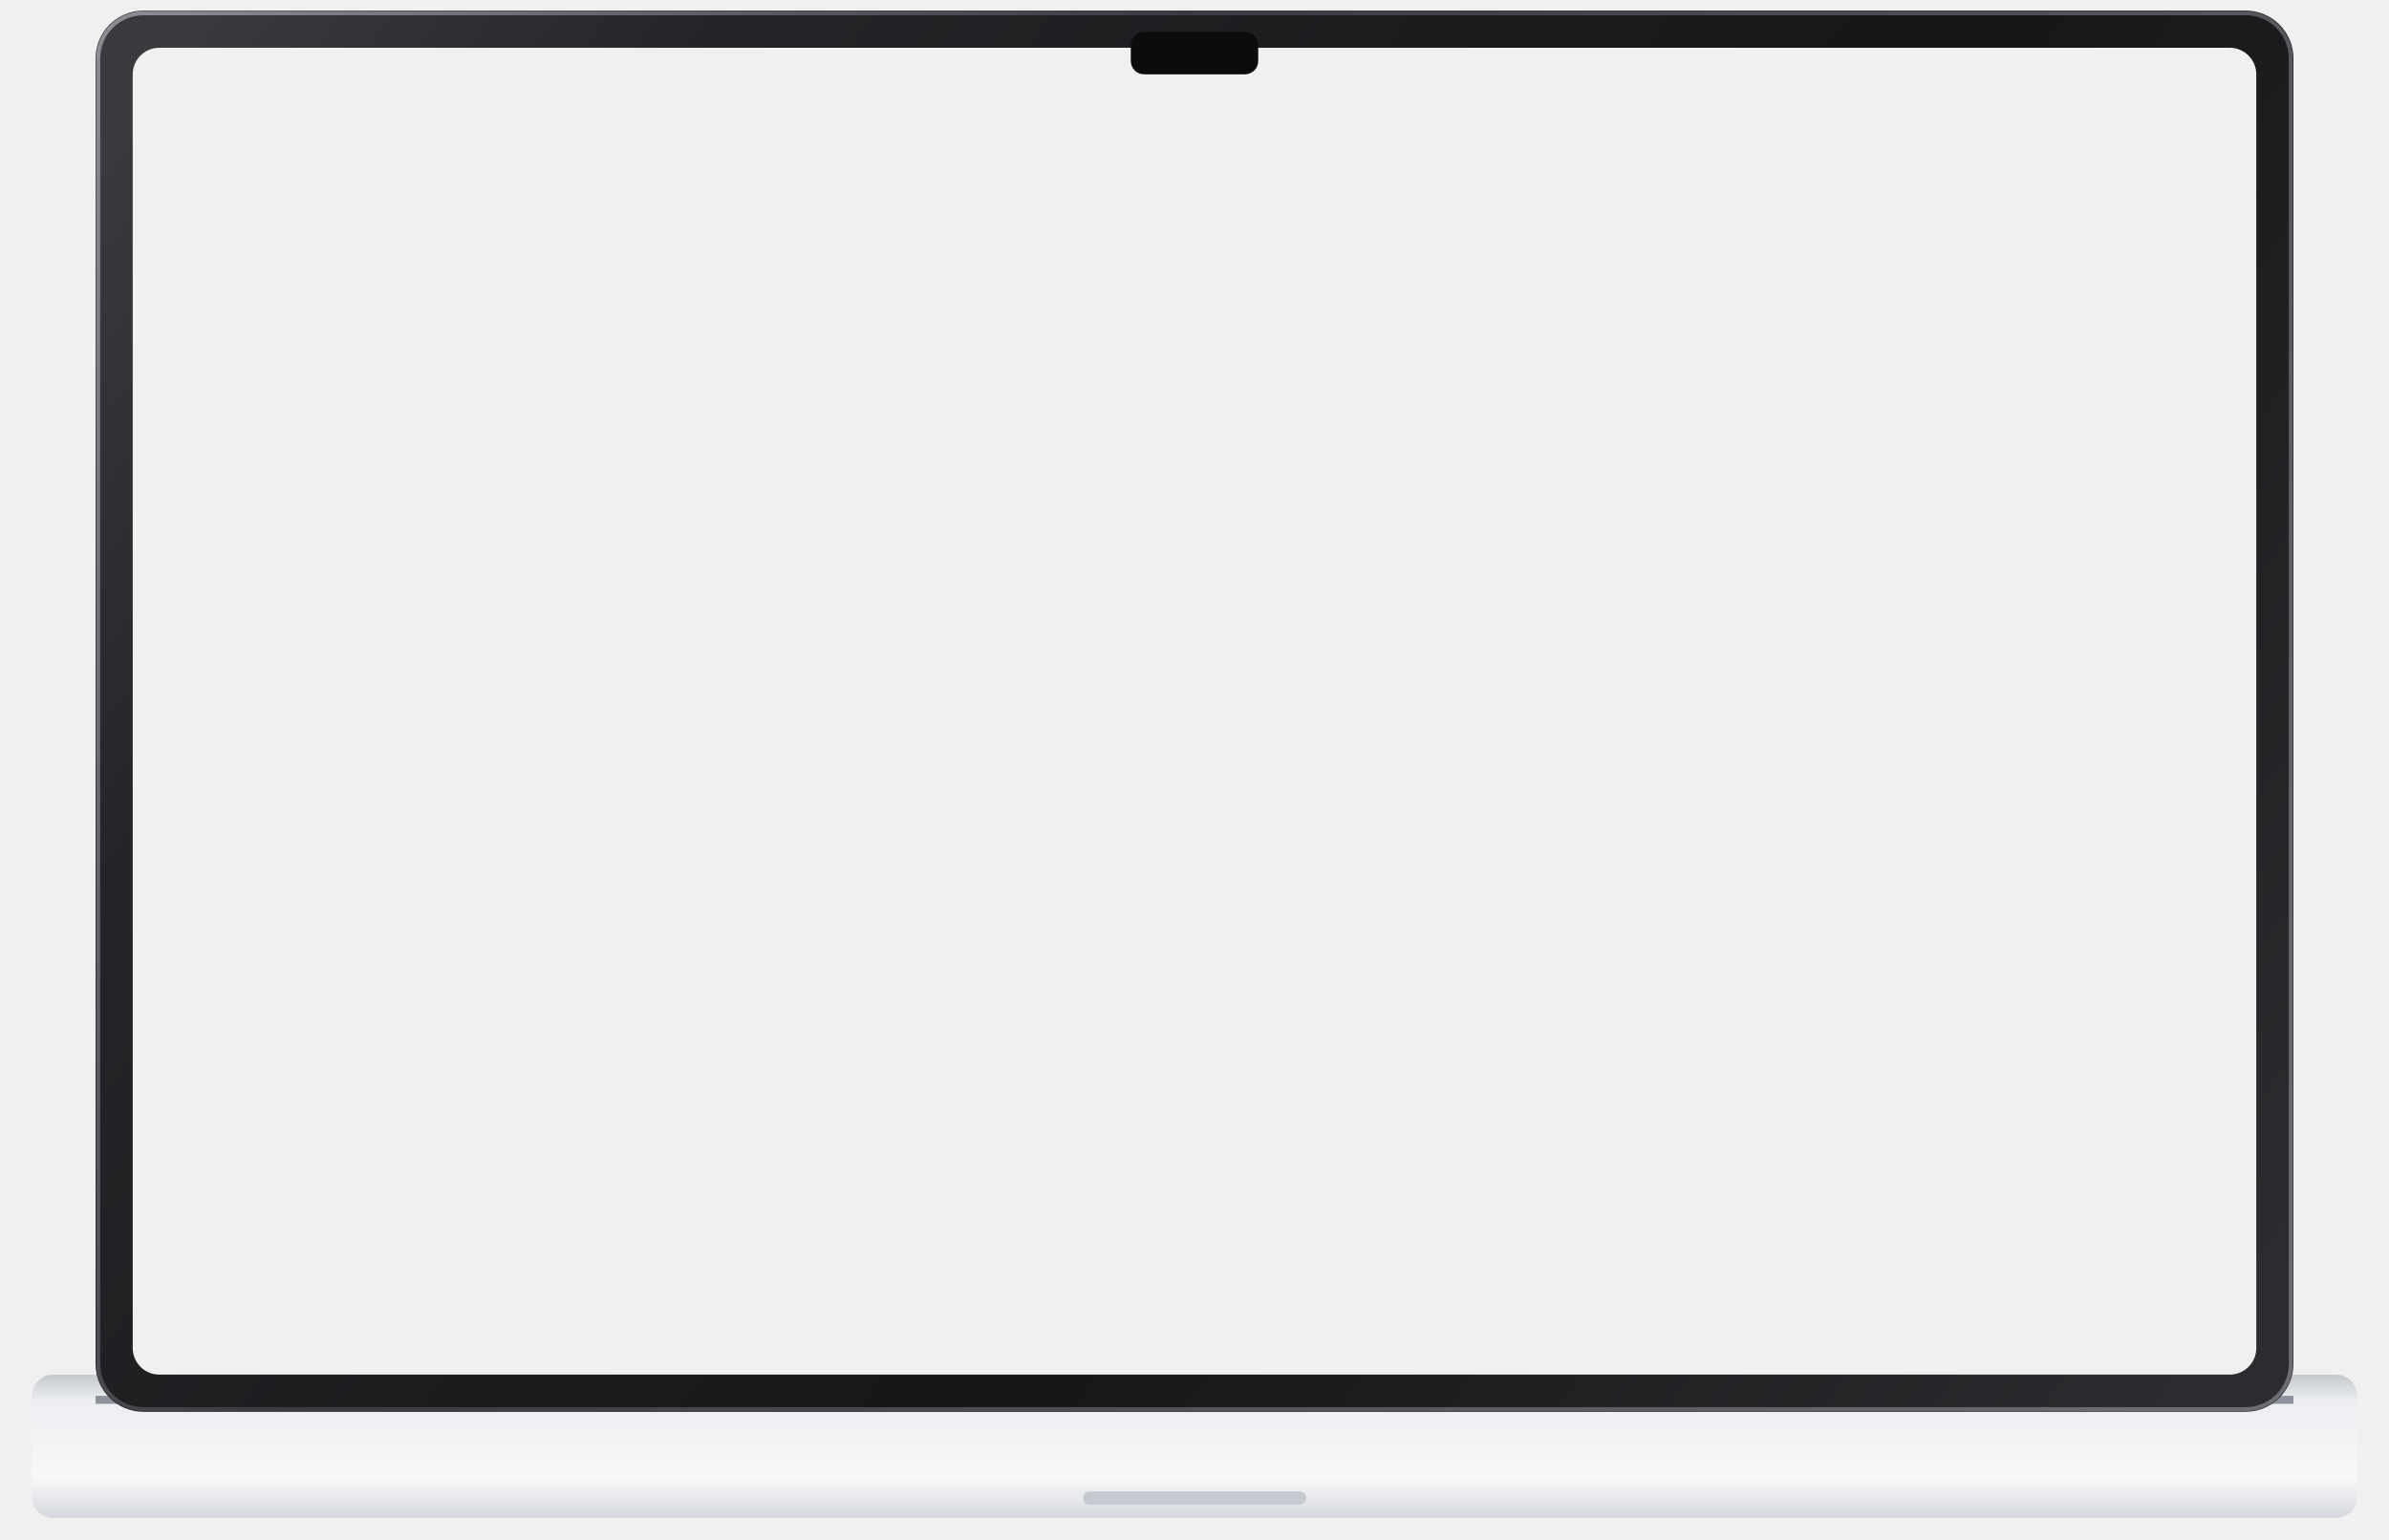
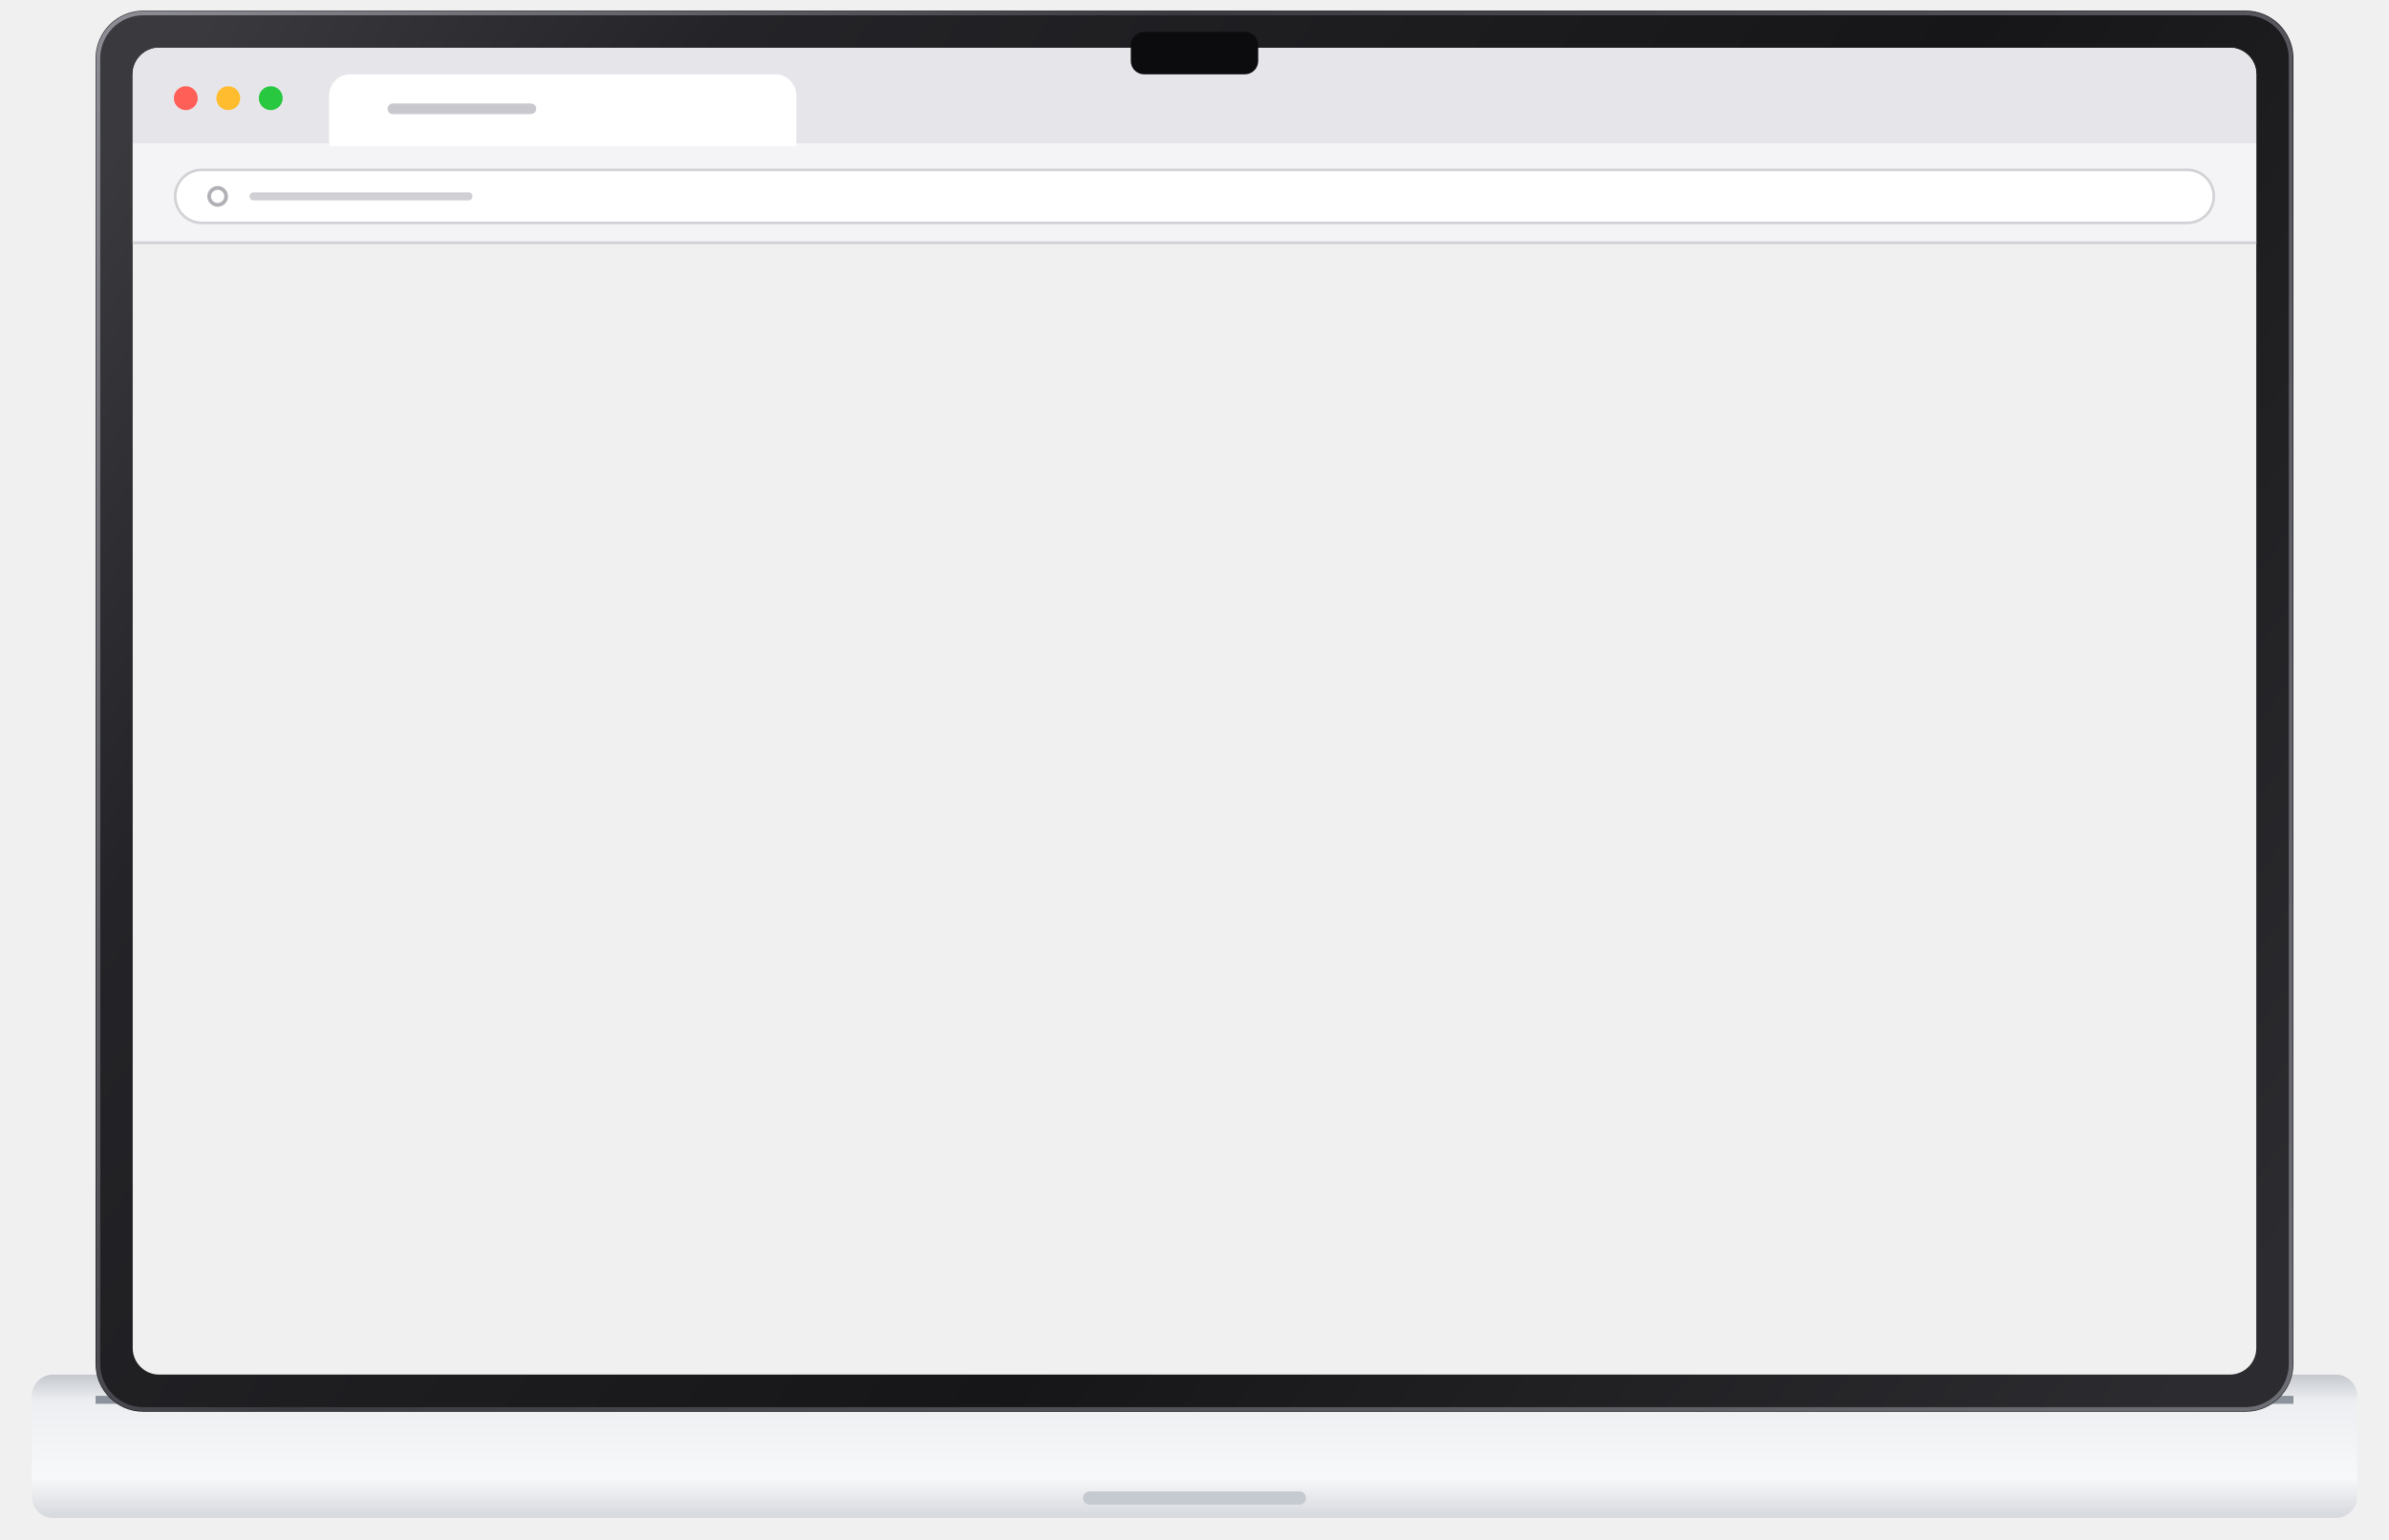
<svg xmlns="http://www.w3.org/2000/svg" viewBox="0 0 900 580" fill="none">
  <defs>
    <linearGradient id="lid" x1="80" y1="4" x2="820" y2="530" gradientUnits="userSpaceOnUse">
      <stop offset="0" stop-color="#3a3a3e" />
      <stop offset="0.18" stop-color="#242428" />
      <stop offset="0.6" stop-color="#161618" />
      <stop offset="1" stop-color="#2c2c30" />
    </linearGradient>
    <linearGradient id="rim" x1="36" y1="4" x2="864" y2="532" gradientUnits="userSpaceOnUse">
      <stop offset="0" stop-color="#8e8e96" />
      <stop offset="0.35" stop-color="#3a3a40" />
      <stop offset="1" stop-color="#6e6e76" />
    </linearGradient>
    <linearGradient id="deck" x1="12" y1="518" x2="12" y2="572" gradientUnits="userSpaceOnUse">
      <stop offset="0" stop-color="#c5c8ce" />
      <stop offset="0.18" stop-color="#eceef1" />
      <stop offset="0.72" stop-color="#f7f8f9" />
      <stop offset="1" stop-color="#d5d8dd" />
    </linearGradient>
  </defs>
  <rect x="12" y="518" width="876" height="54" rx="8" fill="url(#deck)" />
  <rect x="36" y="526" width="828" height="3" fill="#8d939c" />
  <rect x="408" y="562" width="84" height="5" rx="2.5" fill="#c5cad1" />
  <path fill="url(#lid)" fill-rule="evenodd" d="     M54 4     H846     A18 18 0 0 1 864 22     V514     A18 18 0 0 1 846 532     H54     A18 18 0 0 1 36 514     V22     A18 18 0 0 1 54 4     Z     M60 18     H840     A10 10 0 0 1 850 28     V508     A10 10 0 0 1 840 518     H60     A10 10 0 0 1 50 508     V28     A10 10 0 0 1 60 18     Z" />
  <path fill="none" stroke="url(#rim)" stroke-width="1.5" d="     M54 5     H846     A17 17 0 0 1 863 22     V514     A17 17 0 0 1 846 531     H54     A17 17 0 0 1 37 514     V22     A17 17 0 0 1 54 5     Z" />
+   <clipPath id="glass">
+     <path d="M60 18 H840 A10 10 0 0 1 850 28 V508 A10 10 0 0 1 840 518 H60 A10 10 0 0 1 50 508 V28 A10 10 0 0 1 60 18 Z" />
+   </clipPath>
+   <g clip-path="url(#glass)">
+     <path fill="#e6e6ea" d="M60 18 H840 A10 10 0 0 1 850 28 V54 H50 V28 A10 10 0 0 1 60 18 Z" />
+     <rect x="50" y="54" width="800" height="38" fill="#f4f4f6" />
+     <path fill="#ffffff" d="M124 55 V36 A8 8 0 0 1 132 28 H292 A8 8 0 0 1 300 36 V55 Z" />
+     <rect x="146" y="39" width="56" height="4" rx="2" fill="#c8c8ce" />
+     <circle cx="70" cy="37" r="4.5" fill="#ff5f57" />
+     <circle cx="86" cy="37" r="4.5" fill="#febc2e" />
+     <circle cx="102" cy="37" r="4.5" fill="#28c840" />
+     <rect x="66" y="64" width="768" height="20" rx="10" fill="#ffffff" stroke="#d2d2d6" />
+     <circle cx="82" cy="74" r="3.2" fill="none" stroke="#b0b0b6" stroke-width="1.4" />
+     <rect x="94" y="72.5" width="84" height="3" rx="1.5" fill="#d0d0d4" />
+     <rect x="50" y="91" width="800" height="1" fill="#d0d0d4" />
+   </g>
  <rect x="426" y="12" width="48" height="16" rx="5" fill="#0c0c0e" />
</svg>
